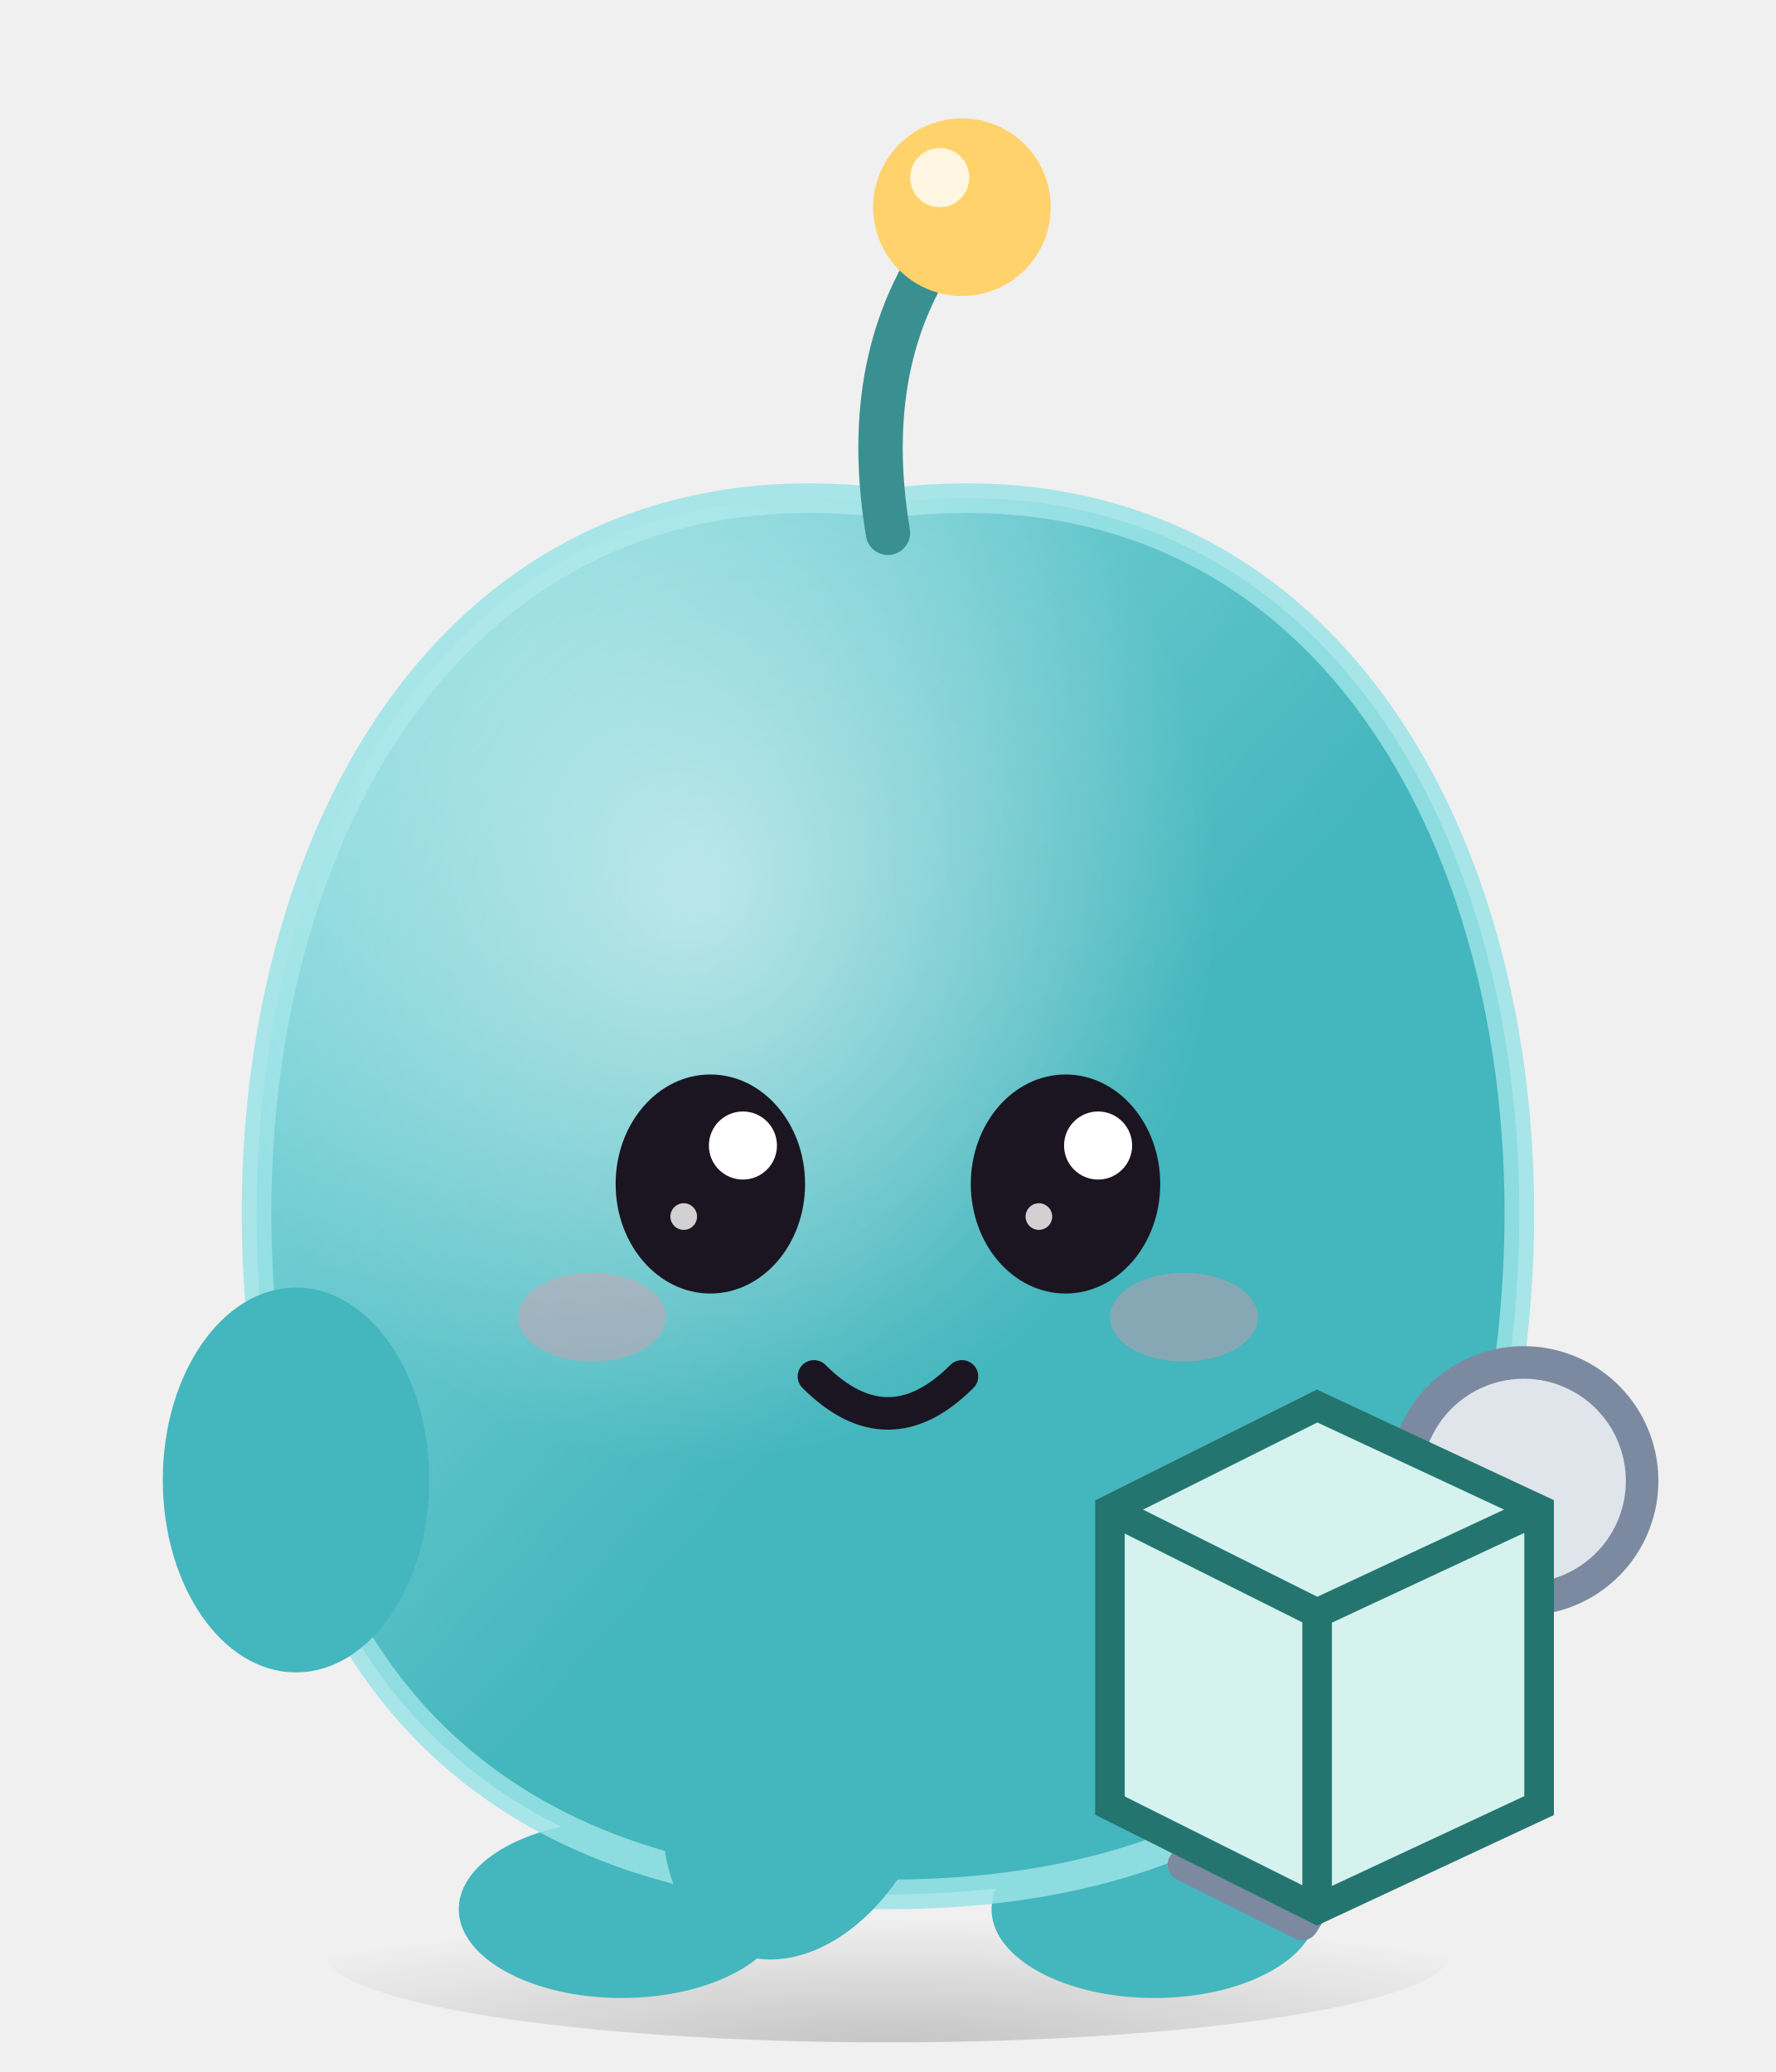
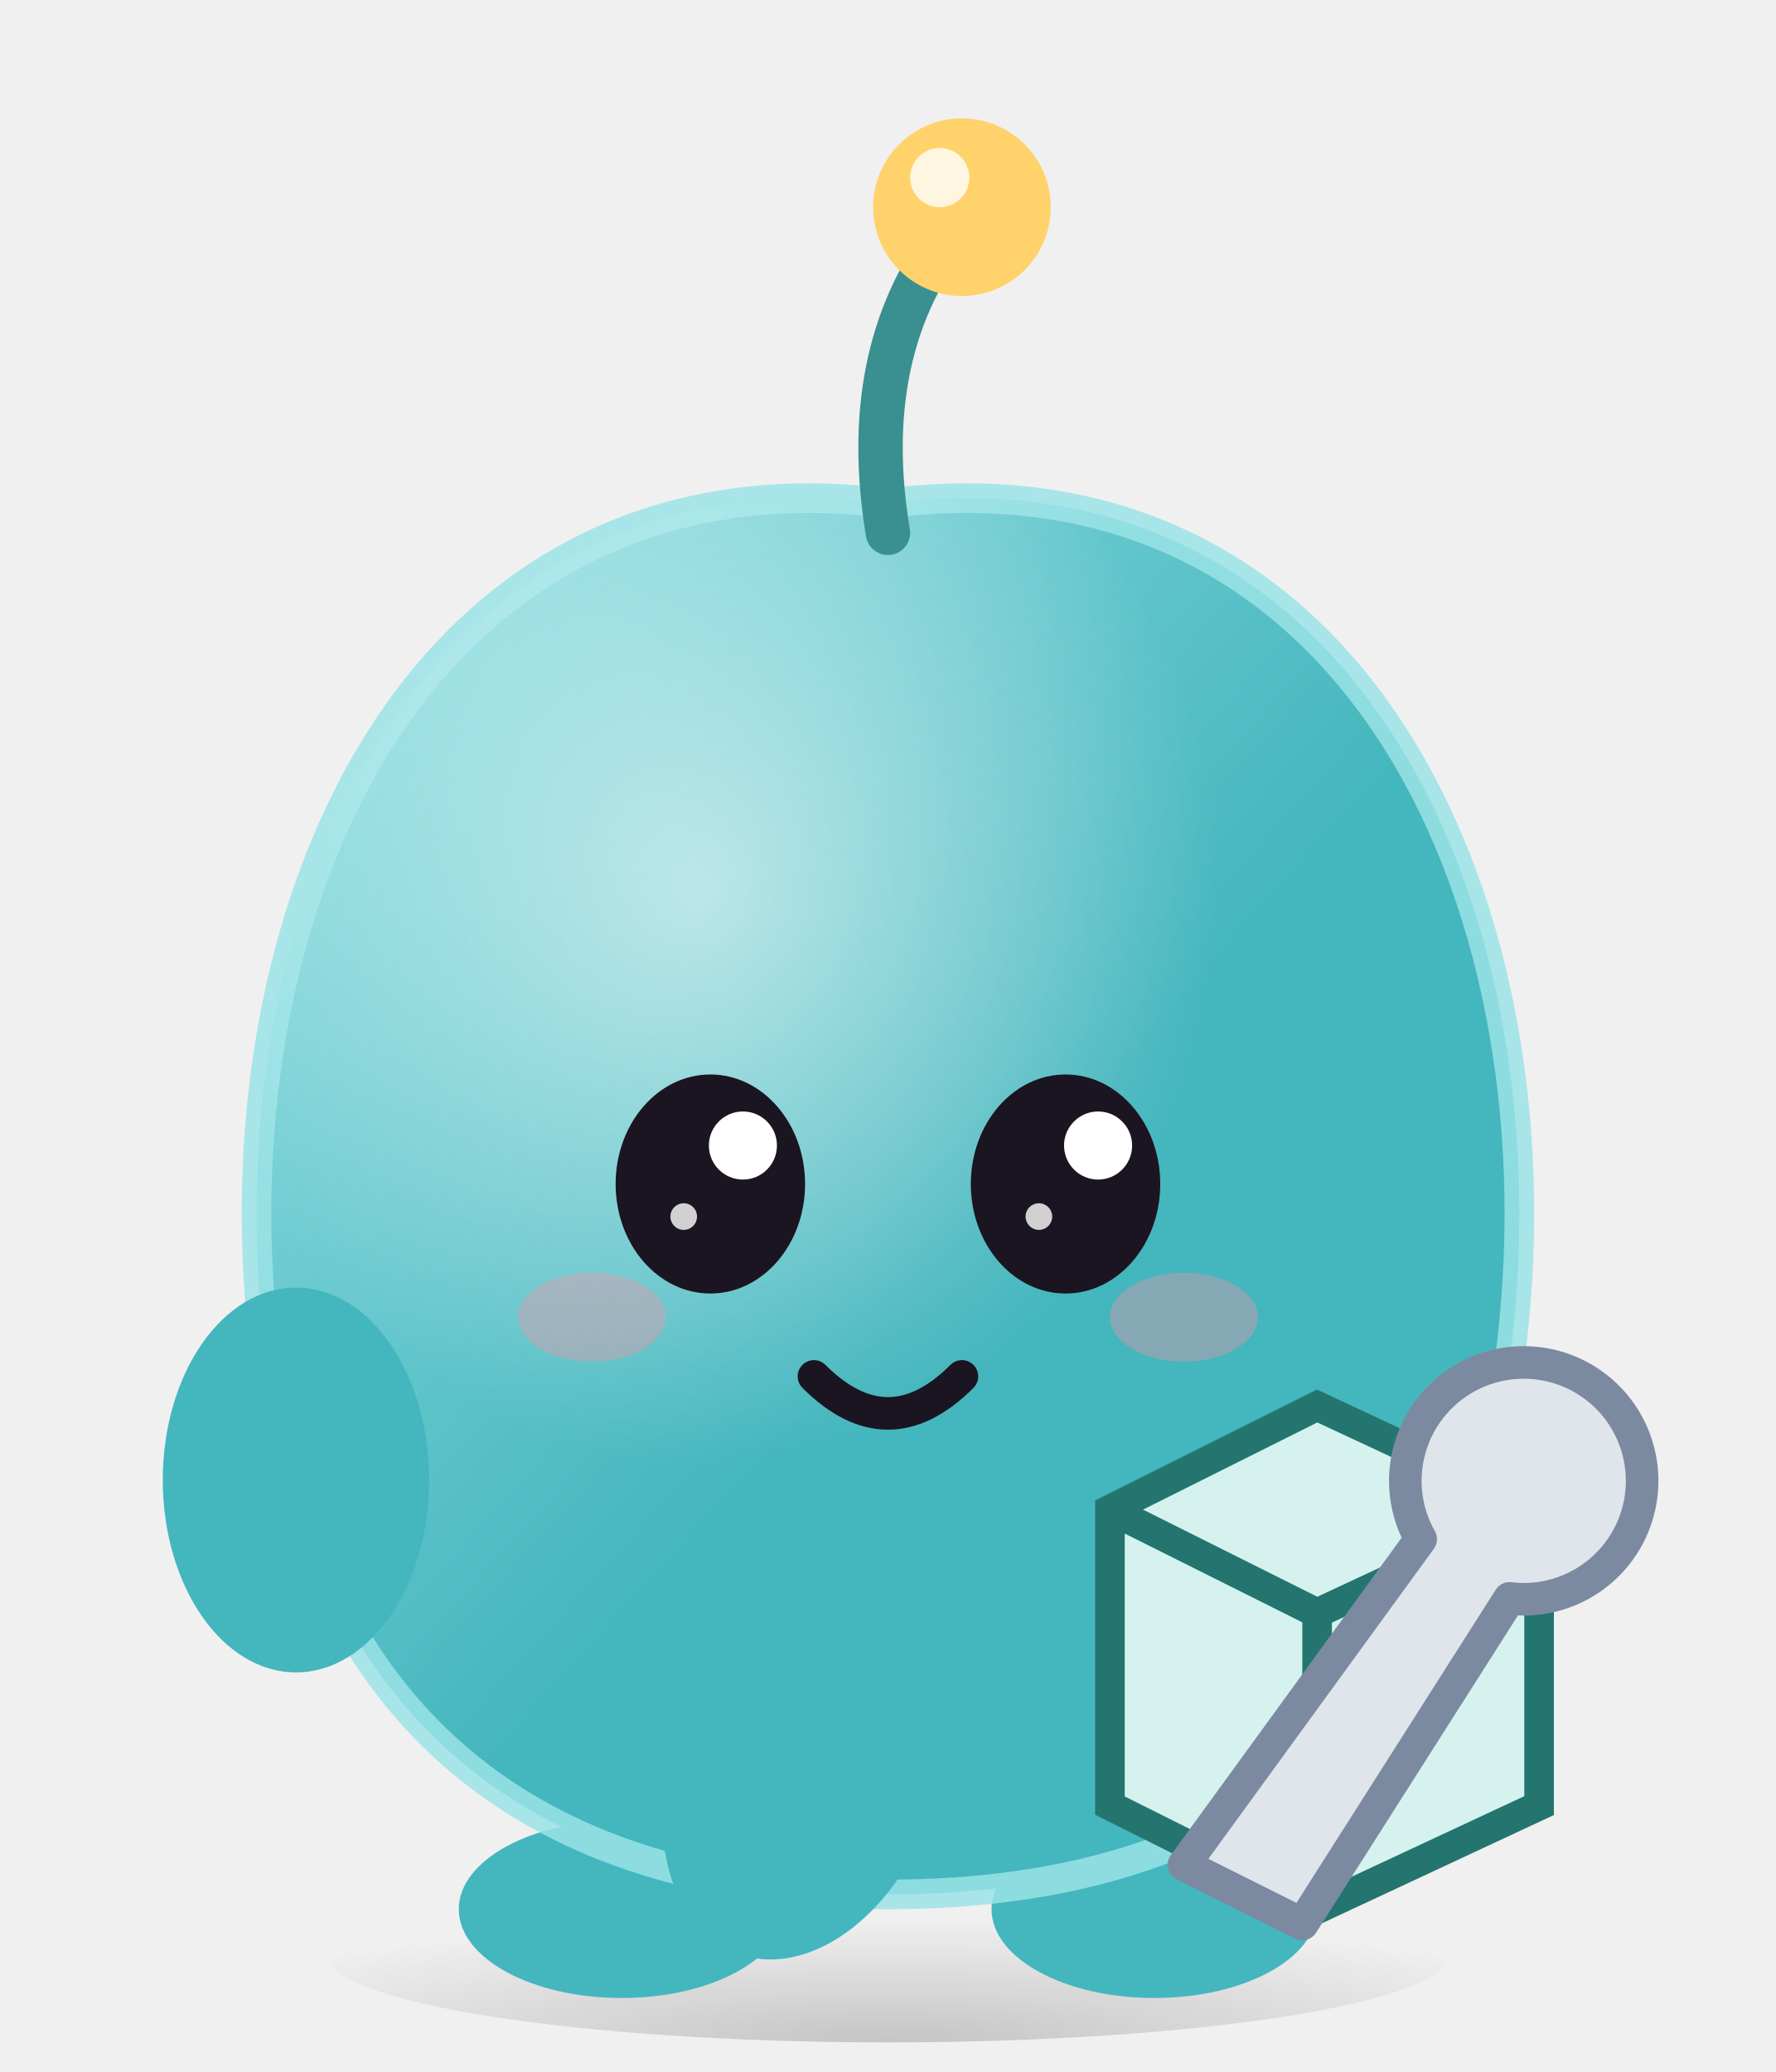
<svg xmlns="http://www.w3.org/2000/svg" viewBox="0 0 120 140" data-cast="3" data-pose="tool">
  <defs>
    <linearGradient id="agb3" x1="0" y1="0" x2="1" y2="1">
      <stop offset="0" stop-color="#9ae3e6" />
      <stop offset=".55" stop-color="#44b6bd" />
      <stop offset="1" stop-color="#44b6bd" />
    </linearGradient>
    <radialGradient id="aghl" cx="35%" cy="28%" r="75%">
      <stop offset="0" stop-color="#fff" stop-opacity=".55" />
      <stop offset=".55" stop-color="#fff" stop-opacity="0" />
    </radialGradient>
    <radialGradient id="agsh" cx="50%" cy="100%" r="70%">
      <stop offset="0" stop-color="#000" stop-opacity=".18" />
      <stop offset="1" stop-color="#000" stop-opacity="0" />
    </radialGradient>
    <ellipse id="agshadow" cx="60" cy="132" rx="38" ry="6" fill="url(#agsh)" />
  </defs>
  <use href="#agshadow" />
  <g class="feet">
    <ellipse class="foot l" cx="42" cy="129" rx="11" ry="6" fill="#44b6bd" />
    <ellipse class="foot r" cx="78" cy="129" rx="11" ry="6" fill="#44b6bd" />
  </g>
  <g class="body-g">
    <g class="fuzz">
      <path d="M60 34 C92 30 106 62 102 92 C99 116 84 128 60 128 C36 128 21 116 18 92 C14 62 28 30 60 34Z" fill="url(#agb3)" stroke="#9ae3e6" stroke-width="2" stroke-linejoin="round" stroke-opacity=".85" />
    </g>
    <path d="M60 34 C92 30 106 62 102 92 C99 116 84 128 60 128 C36 128 21 116 18 92 C14 62 28 30 60 34Z" fill="url(#aghl)" stroke="none" />
    <path d="M60 36 q-2 -12 4 -20" stroke="#3a8f90" stroke-width="3" fill="none" stroke-linecap="round" />
    <circle cx="65" cy="14" r="6" fill="#ffd26b" />
    <circle cx="63.5" cy="12" r="2" fill="#fff" opacity=".8" />
    <g data-slot="eyes">
      <g class="eyes">
        <ellipse cx="48" cy="80" rx="6.4" ry="7.4" fill="#1a1520" />
        <ellipse cx="72" cy="80" rx="6.4" ry="7.4" fill="#1a1520" />
        <circle cx="50.2" cy="77.4" r="2.3" fill="#fff" />
        <circle cx="46.2" cy="82.2" r=".9" fill="#fff" opacity=".8" />
        <circle cx="74.2" cy="77.4" r="2.3" fill="#fff" />
        <circle cx="70.2" cy="82.2" r=".9" fill="#fff" opacity=".8" />
      </g>
    </g>
    <g data-slot="mouth">
      <path d="M55 93 q5 5 10 0" fill="none" stroke="#1a1520" stroke-width="2.2" stroke-linecap="round" />
    </g>
    <ellipse cx="40" cy="89" rx="5" ry="3" fill="#ff8fa3" opacity=".35" />
    <ellipse cx="80" cy="89" rx="5" ry="3" fill="#ff8fa3" opacity=".35" />
  </g>
+   <g data-slot="type" class="export-package">
+     <path d="M75 102l14-7 15 7v20l-15 7-14-7z" fill="#d5f2ef" stroke="#24756f" stroke-width="2" />
+     <path d="M75 102l14 7 15-7M89 109v20" fill="none" stroke="#24756f" stroke-width="2" />
+   </g>
  <g data-slot="prop">
    <g class="wrench">
      <path d="M80 126 l16 -22 a8 8 0 1 1 6 4 l-14 22z" fill="#dfe5ea" stroke="#7b8aa0" stroke-width="2.2" stroke-linejoin="round" />
    </g>
-   </g>
-   <g data-slot="type">
-     <path d="M75 102l14-7 15 7v20l-15 7-14-7z" fill="#d5f2ef" stroke="#24756f" stroke-width="2" />
-     <path d="M75 102l14 7 15-7M89 109v20" fill="none" stroke="#24756f" stroke-width="2" />
  </g>
  <g class="arm l">
    <ellipse cx="20" cy="100" rx="9" ry="13" fill="#44b6bd" />
  </g>
  <g class="arm r" style="transform-box:fill-box;transform-origin:30% 12%;transform:rotate(20deg) translate(-8px, -6px)">
    <ellipse cx="100" cy="100" rx="9" ry="13" fill="#44b6bd" />
  </g>
</svg>
